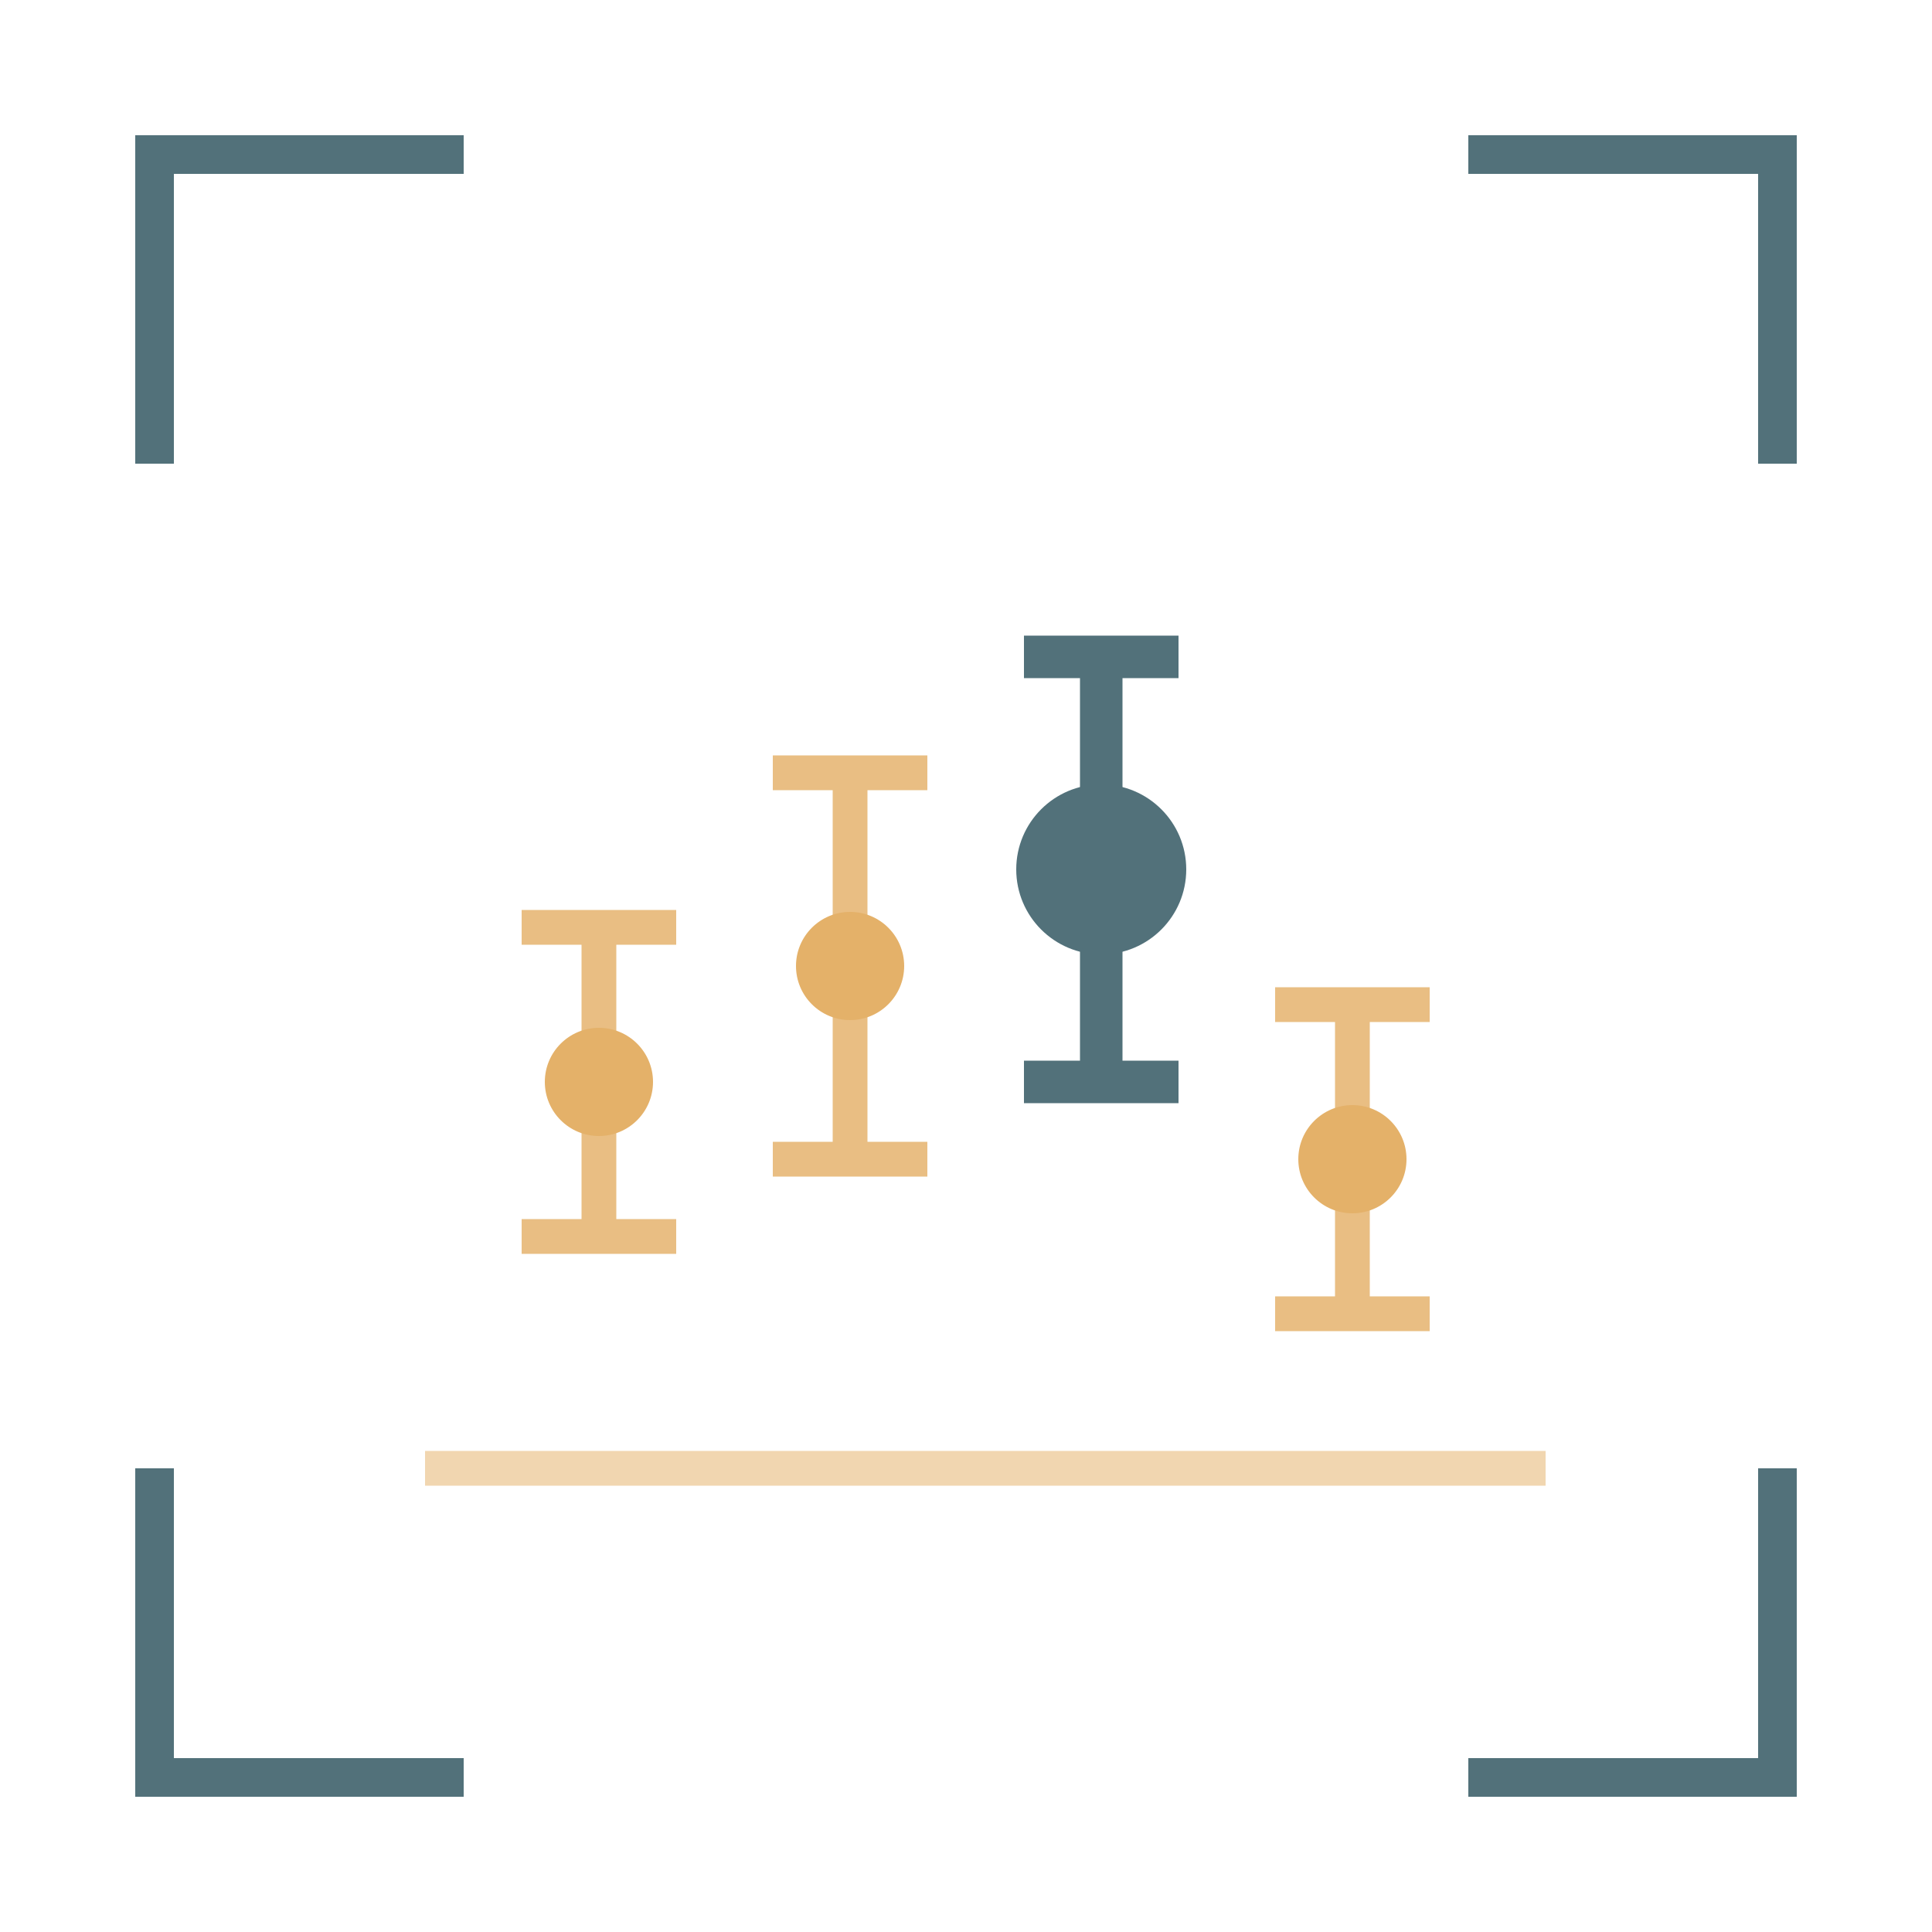
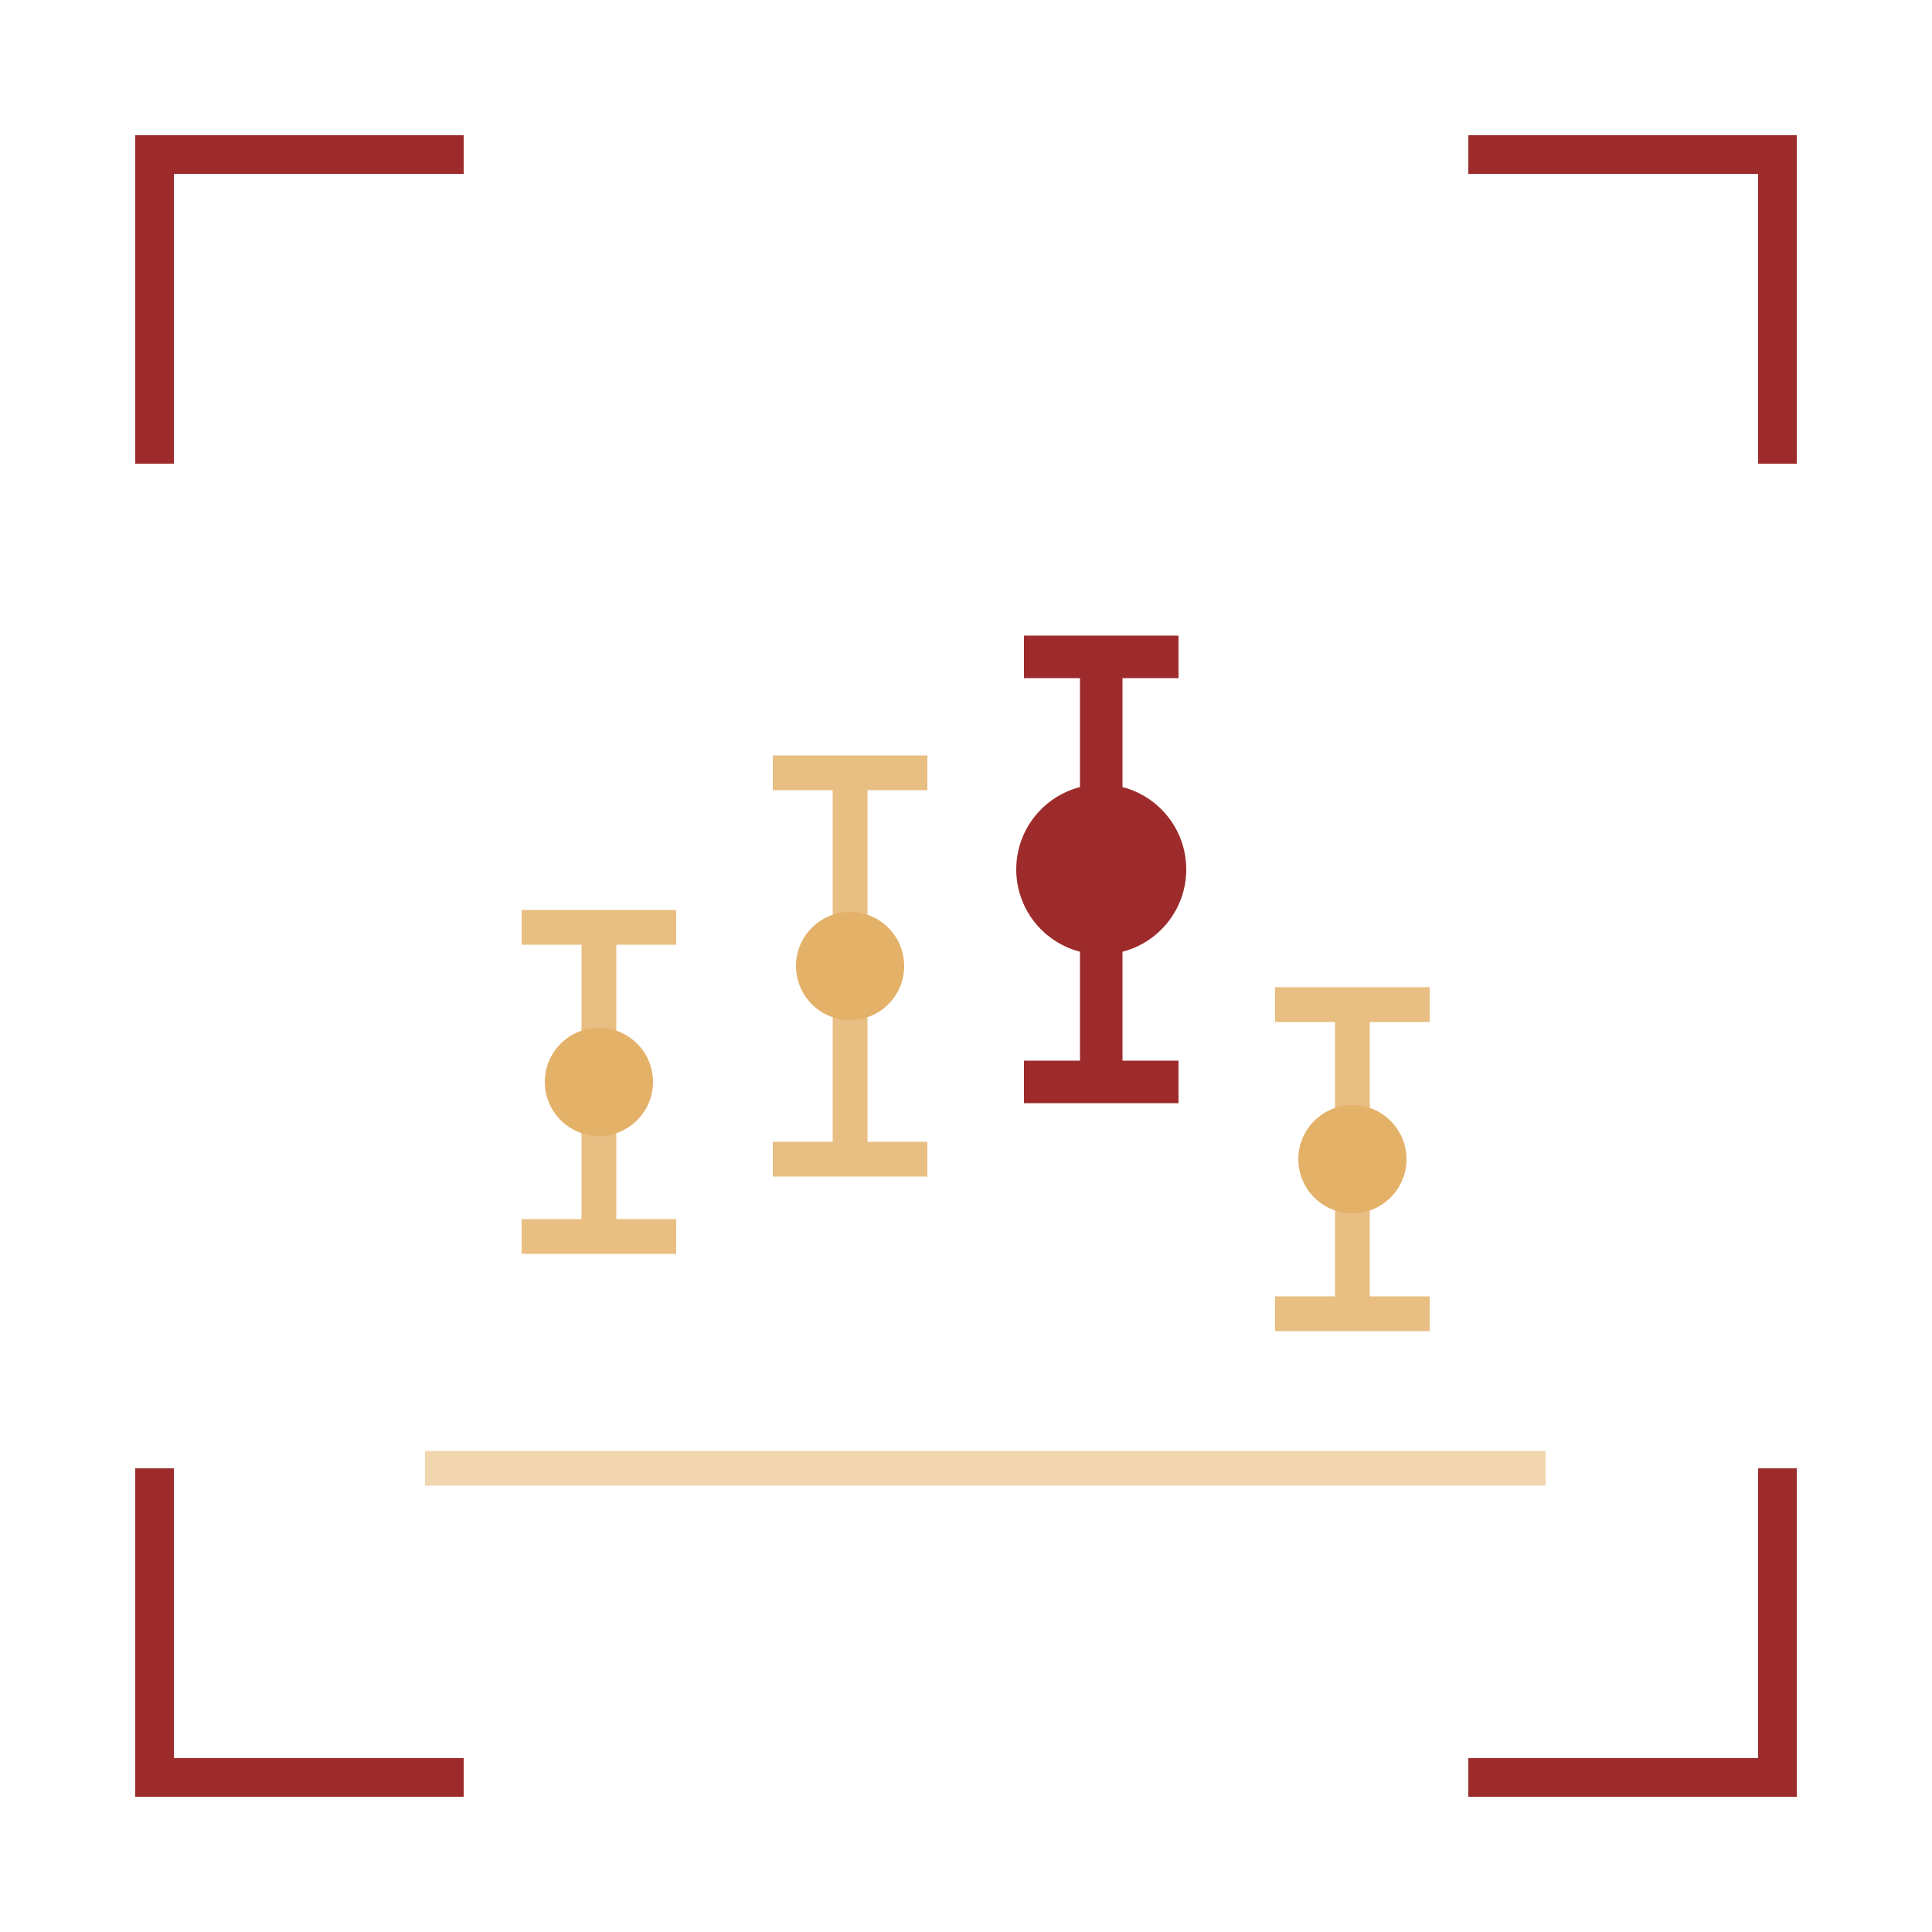
<svg xmlns="http://www.w3.org/2000/svg" viewBox="0 0 100 100" fill="none" role="img" aria-label="Programming: Everyday Algorithms">
-   <g stroke="#52717a" stroke-width="2">
+   <g stroke="#9E2B2B" stroke-width="2">
    <path d="M8 24 L8 8 L24 8" />
    <path d="M76 8 L92 8 L92 24" />
    <path d="M92 76 L92 92 L76 92" />
    <path d="M24 92 L8 92 L8 76" />
  </g>
  <path d="M22 76 L80 76" stroke="#e4b169" stroke-width="1.8" opacity="0.525" />
  <g stroke="#e4b169" stroke-width="1.8" opacity="0.825">
    <path d="M31 48 L31 64" />
    <path d="M27 48 L35 48" />
    <path d="M27 64 L35 64" />
  </g>
  <circle cx="31" cy="56" r="2.8" fill="#e4b169" opacity="1" />
  <g stroke="#e4b169" stroke-width="1.8" opacity="0.825">
    <path d="M44 40 L44 60" />
    <path d="M40 40 L48 40" />
    <path d="M40 60 L48 60" />
  </g>
  <circle cx="44" cy="50" r="2.8" fill="#e4b169" opacity="1" />
  <g stroke="#e4b169" stroke-width="1.8" opacity="0.825">
    <path d="M70 52 L70 68" />
    <path d="M66 52 L74 52" />
    <path d="M66 68 L74 68" />
  </g>
  <circle cx="70" cy="60" r="2.8" fill="#e4b169" opacity="1" />
-   <g stroke="#52717a" stroke-width="2.2">
+   <g stroke="#9E2B2B" stroke-width="2.2">
    <path d="M57 34 L57 56" />
    <path d="M53 34 L61 34" />
    <path d="M53 56 L61 56" />
  </g>
-   <circle cx="57" cy="45" r="4.4" fill="#52717a" />
+   <circle cx="57" cy="45" r="4.4" fill="#9E2B2B" />
</svg>
